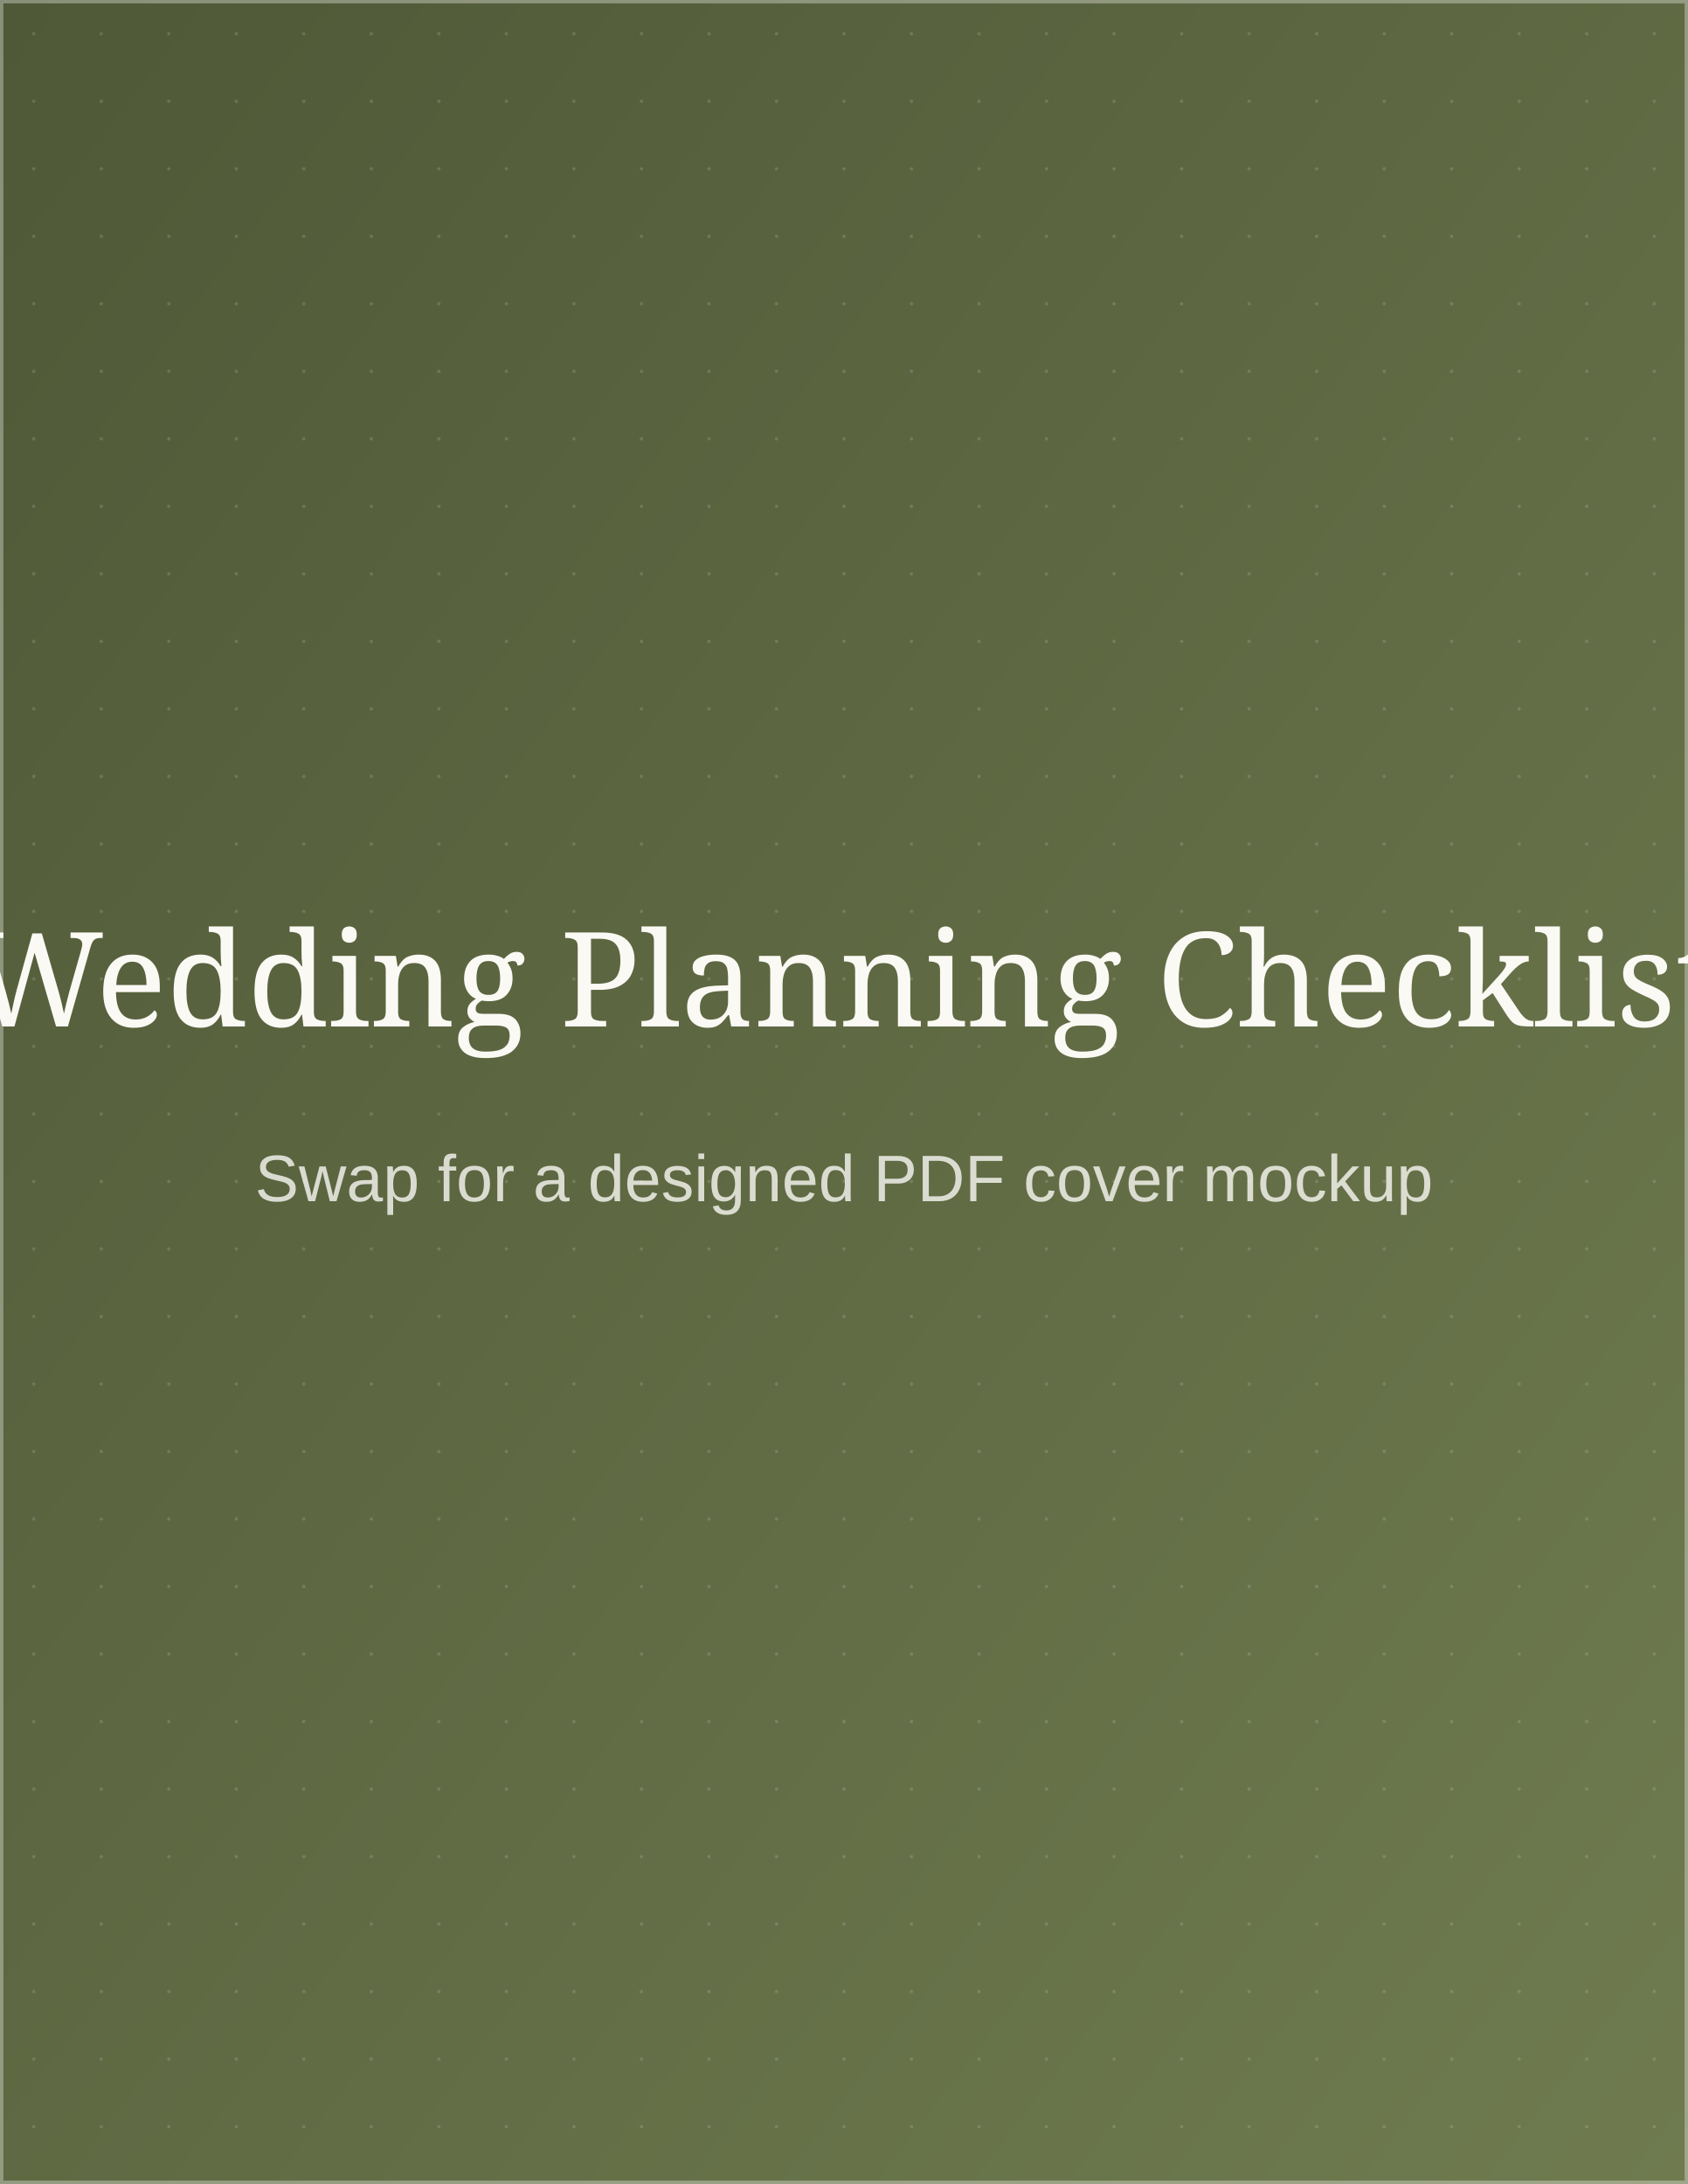
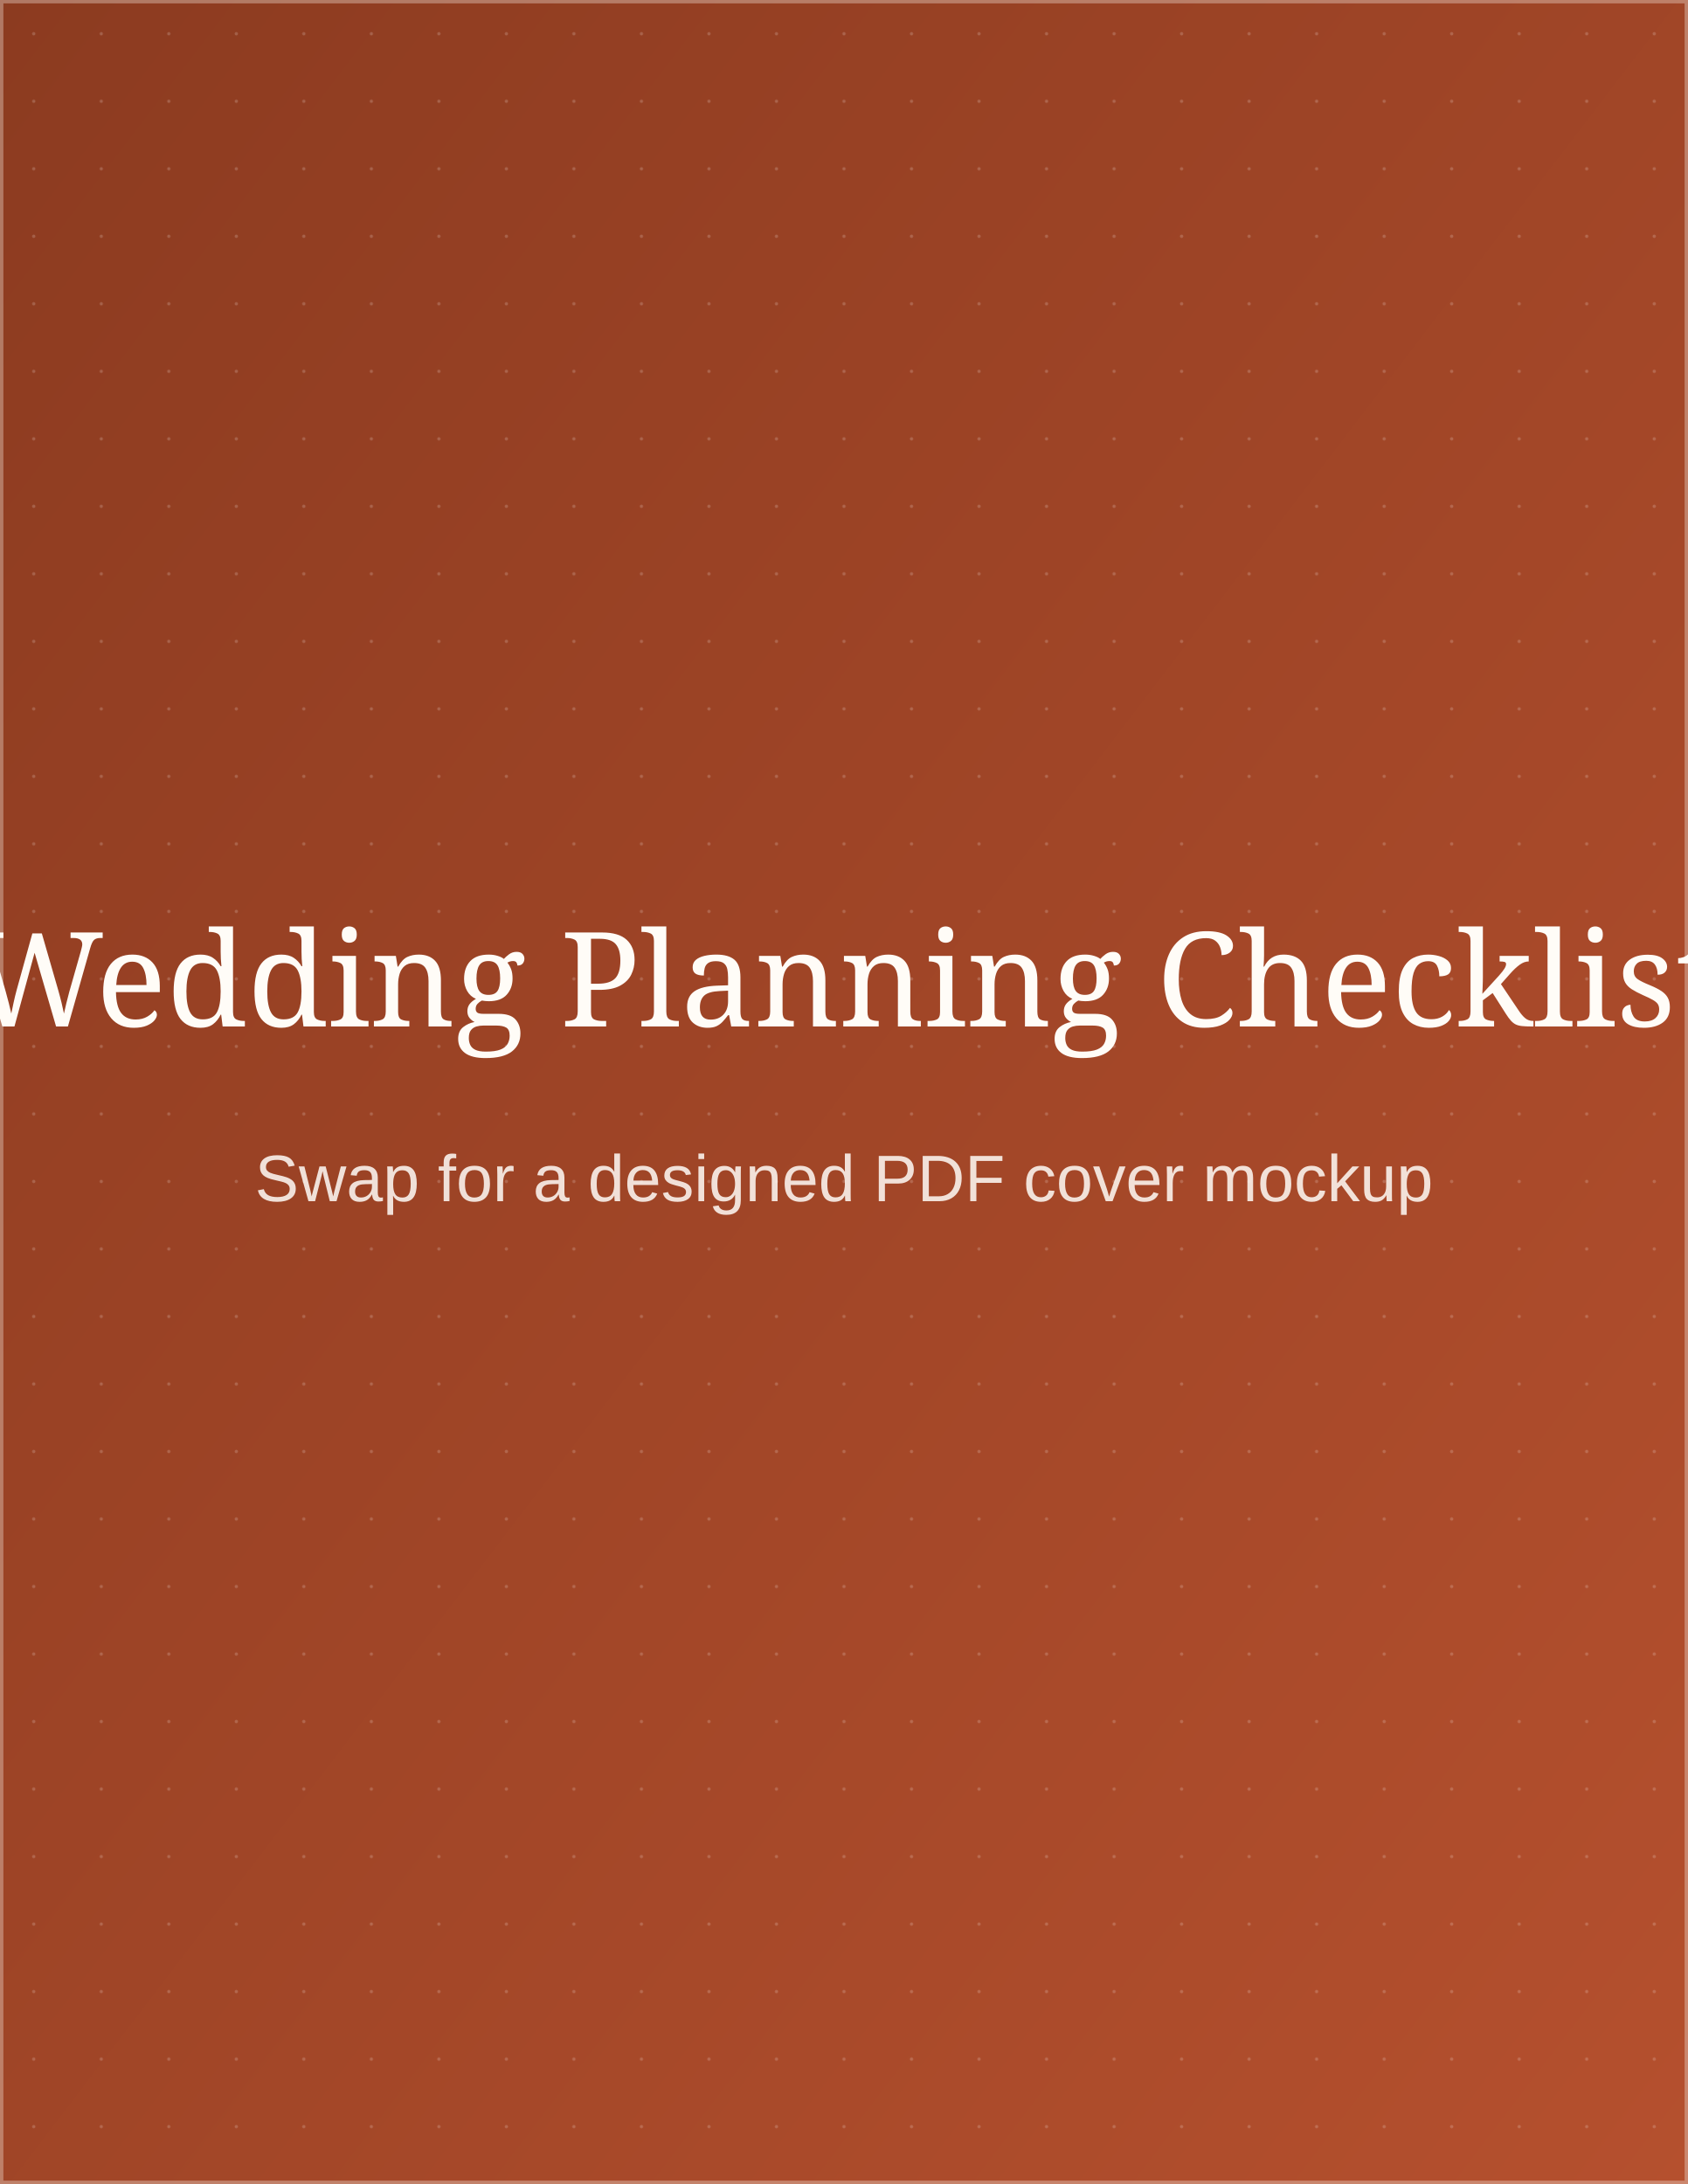
<svg xmlns="http://www.w3.org/2000/svg" width="1000" height="1294" viewBox="0 0 1000 1294">
  <defs>
    <linearGradient id="g" x1="0" y1="0" x2="1" y2="1">
-       <stop offset="0" stop-color="#4F5837" />
-       <stop offset="1" stop-color="#6F7B4F" />
+       <stop offset="0" stop-color="#8C3B20" />
+       <stop offset="1" stop-color="#B5502E" />
    </linearGradient>
    <pattern id="p" width="40" height="40" patternUnits="userSpaceOnUse">
      <rect width="40" height="40" fill="none" />
-       <circle cx="20" cy="20" r="1" fill="#FAF9F4" opacity="0.15" />
+       <circle cx="20" cy="20" r="1" fill="#FFFCF7" opacity="0.18" />
    </pattern>
  </defs>
  <rect width="1000" height="1294" fill="url(#g)" />
  <rect width="1000" height="1294" fill="url(#p)" />
-   <rect x="1" y="1" width="998" height="1292" fill="none" stroke="#FAF9F4" stroke-opacity="0.35" stroke-width="2" />
-   <text x="50%" y="47%" text-anchor="middle" font-family="Georgia, serif" font-size="78" fill="#FAF9F4">Wedding Planning Checklist</text>
-   <text x="50%" y="55%" text-anchor="middle" font-family="Arial, sans-serif" font-size="39" fill="#FAF9F4" opacity="0.8">Swap for a designed PDF cover mockup</text>
+   <rect x="1" y="1" width="998" height="1292" fill="none" stroke="#F6EFE4" stroke-opacity="0.35" stroke-width="2" />
+   <text x="50%" y="47%" text-anchor="middle" font-family="Georgia, serif" font-size="78" fill="#FFFCF7">Wedding Planning Checklist</text>
+   <text x="50%" y="55%" text-anchor="middle" font-family="Arial, sans-serif" font-size="39" fill="#FFFCF7" opacity="0.85">Swap for a designed PDF cover mockup</text>
</svg>
